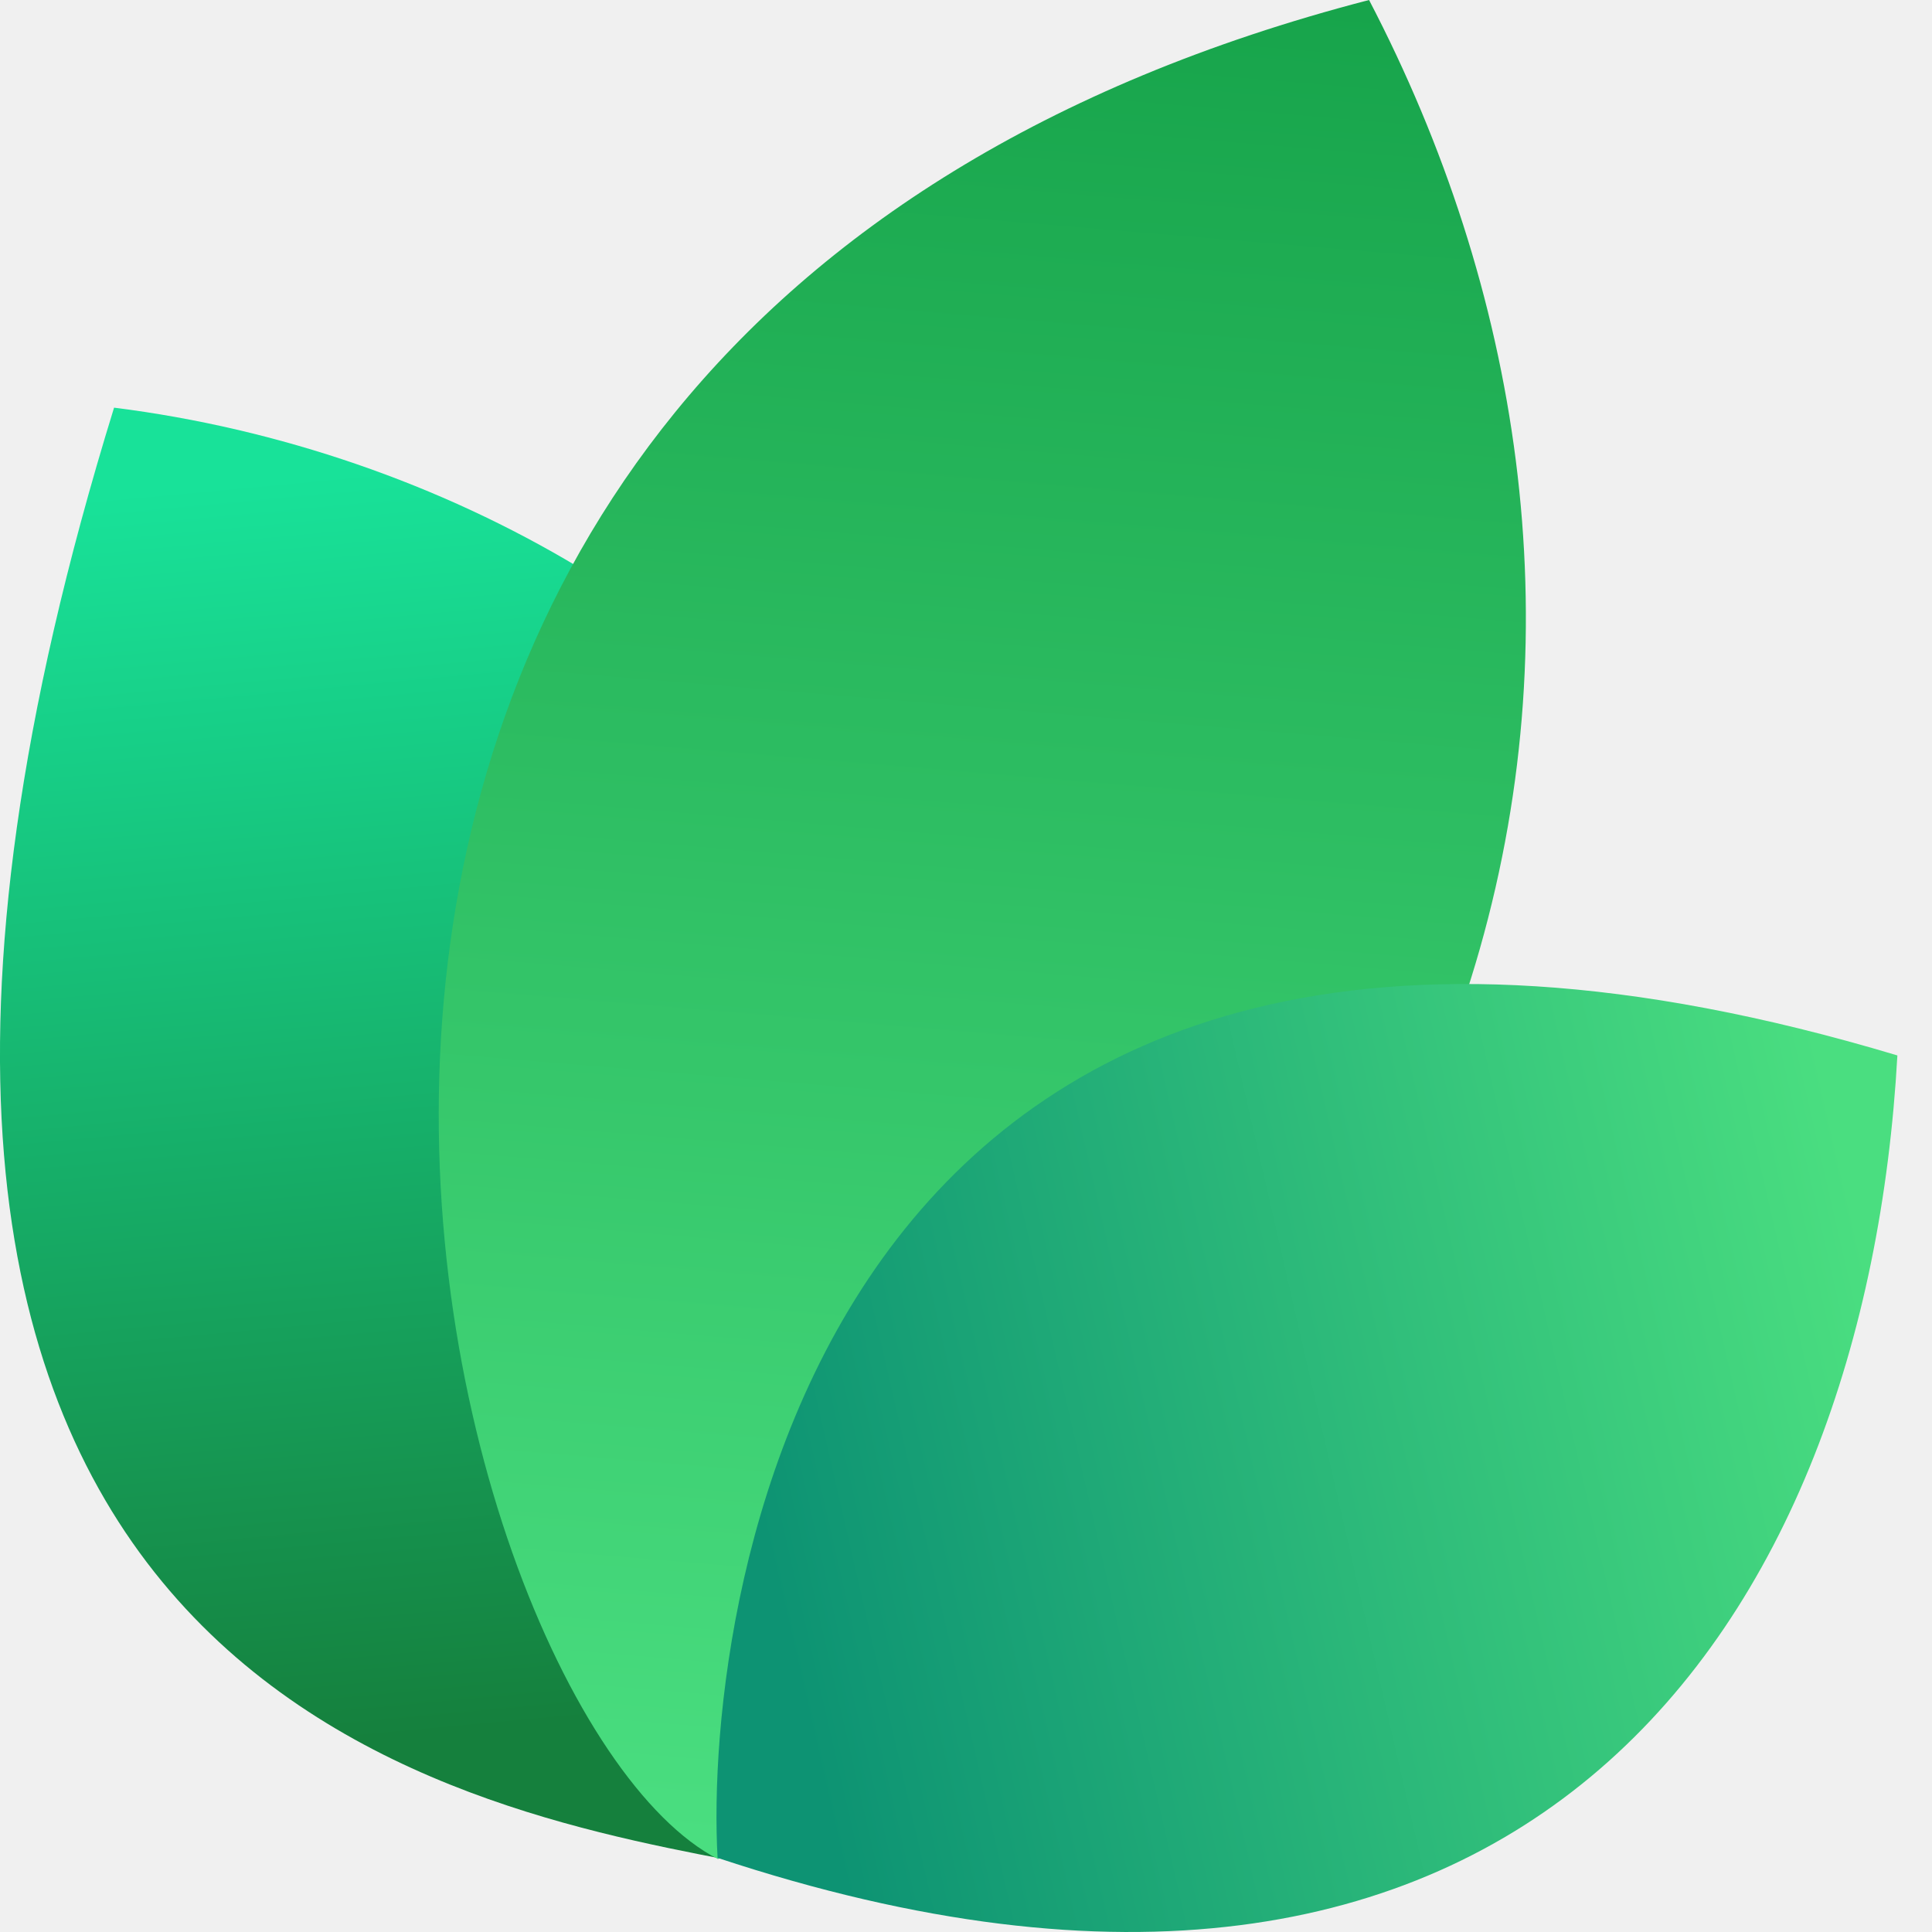
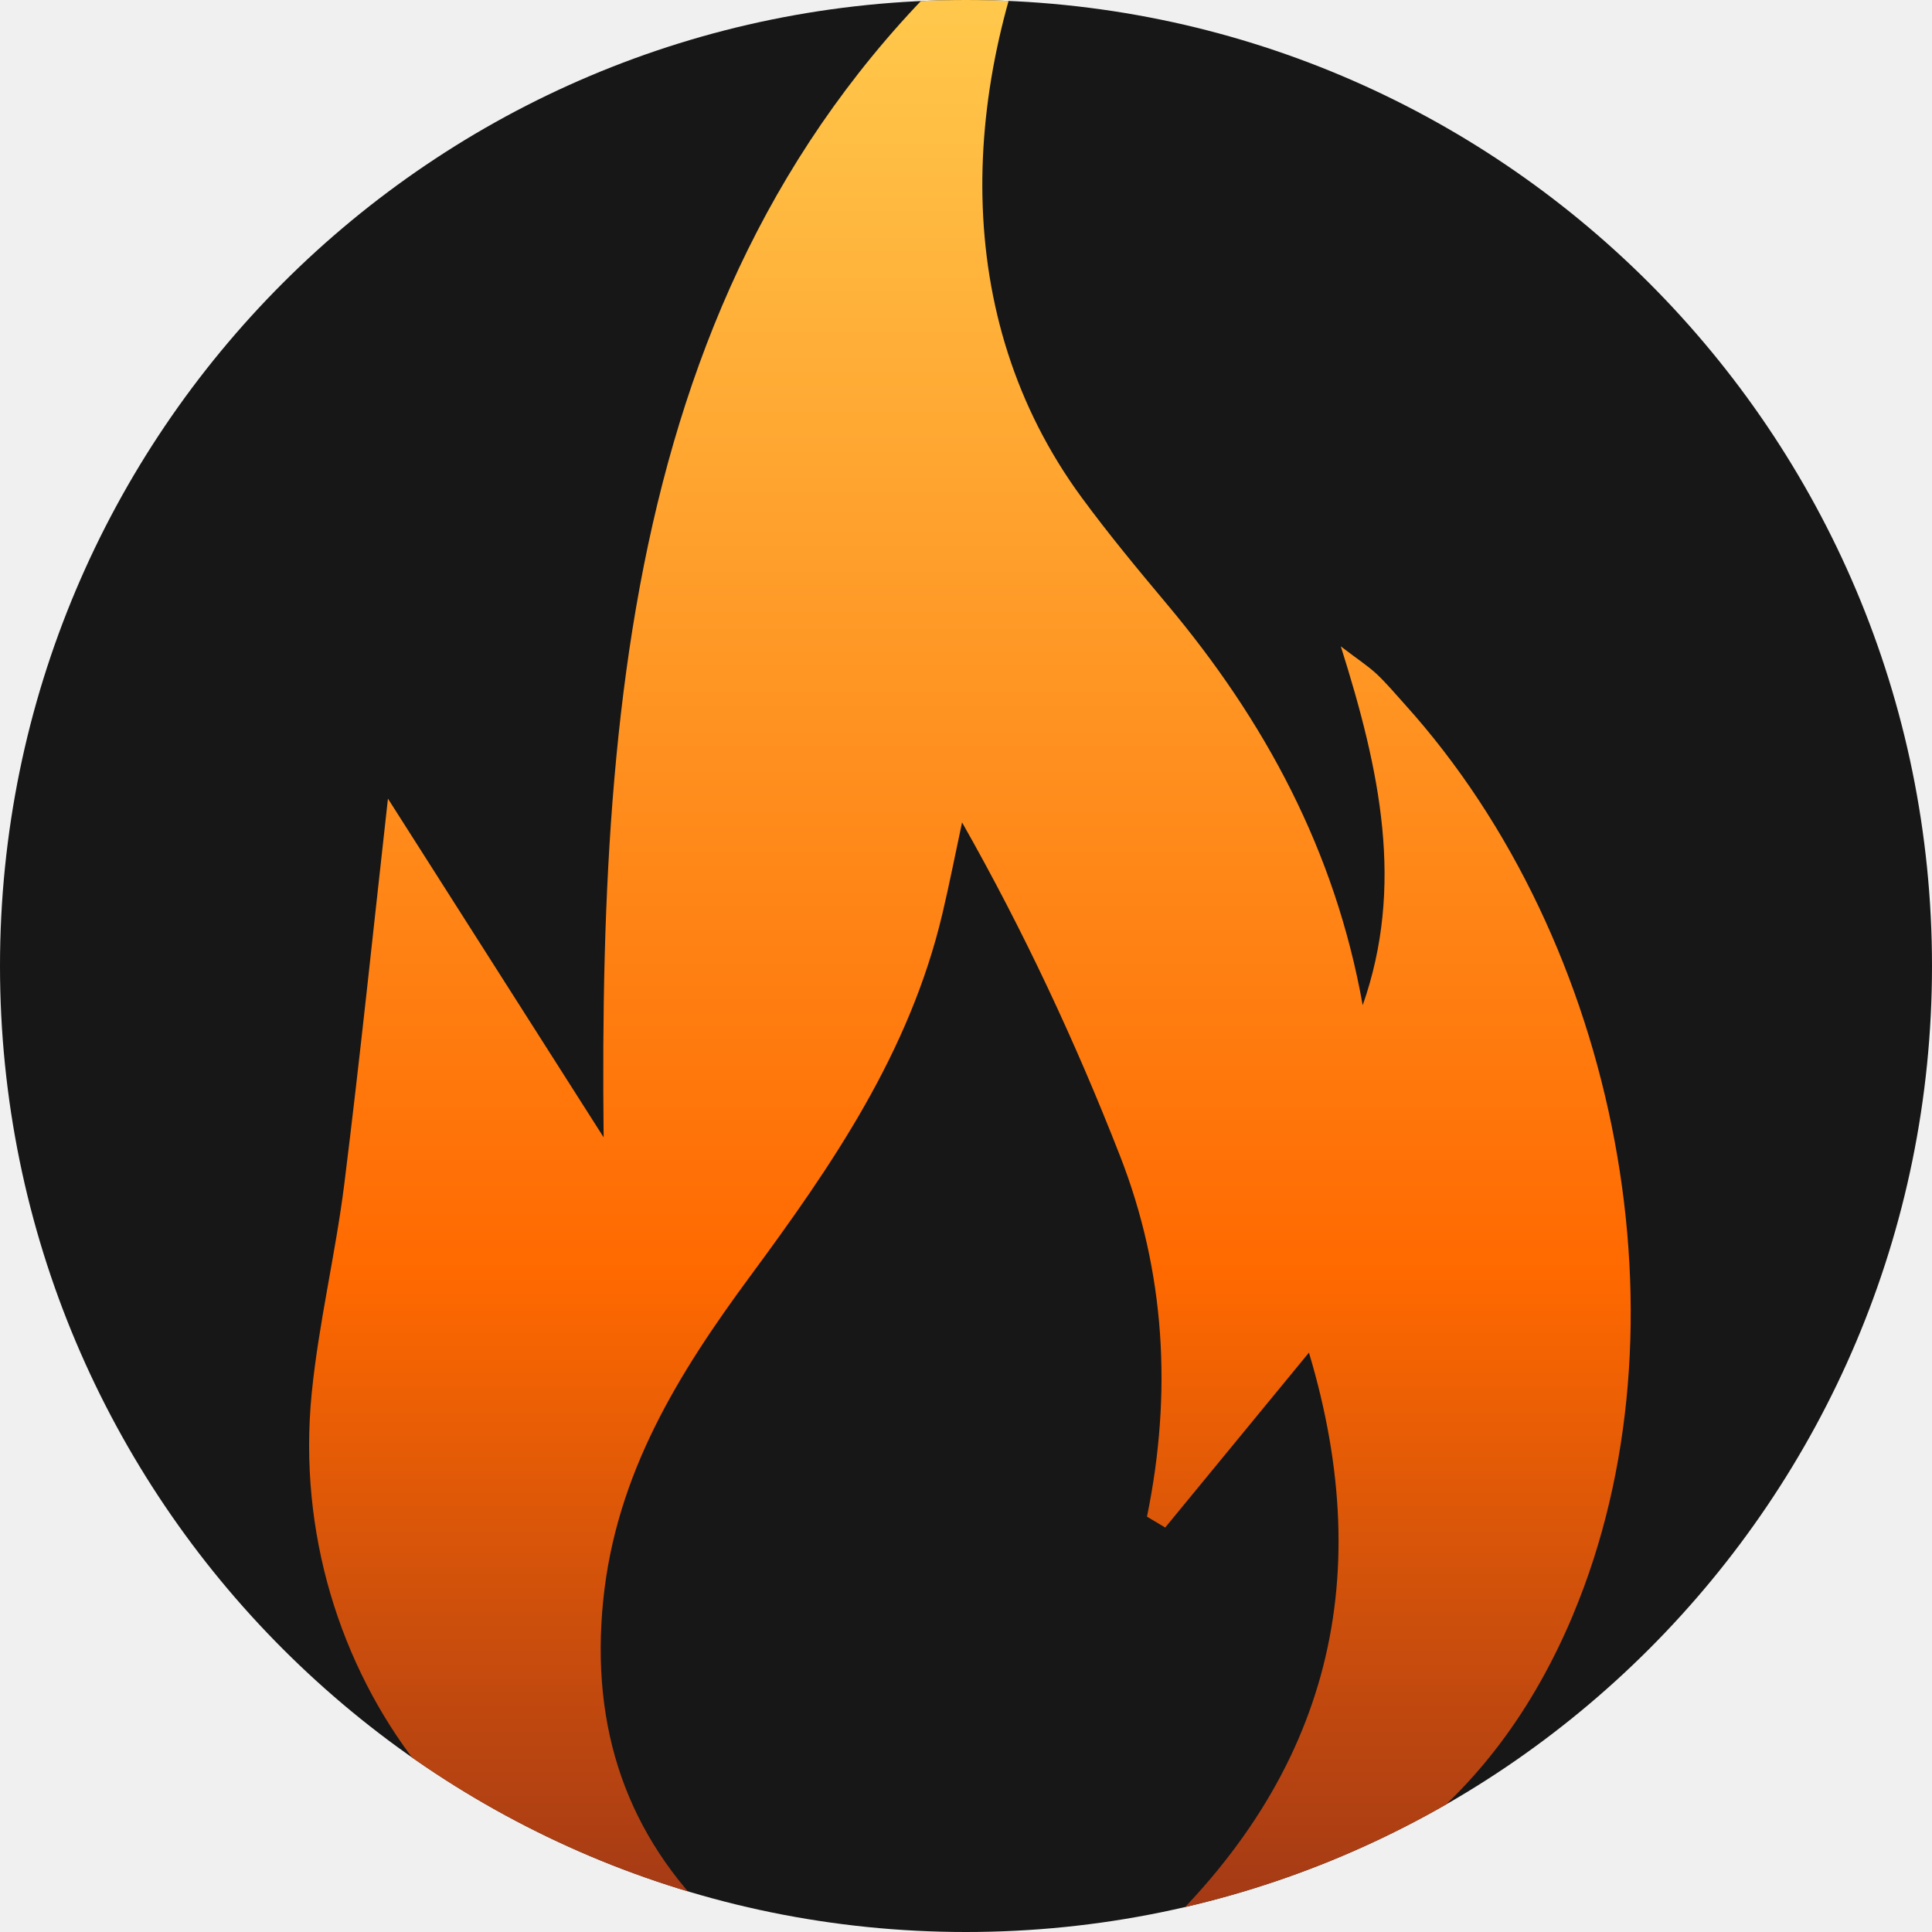
- <svg xmlns="http://www.w3.org/2000/svg" width="24" height="24" viewBox="0 0 24 24" fill="none">
-   <path d="M9.061 23.108C5.268 22.377 -3.391 20.627 1.417 5.064C9.634 6.099 16.973 14.064 9.061 23.108Z" fill="url(#paint0_linear_17557_2021)" />
-   <path d="M8.919 23.094C5.276 21.222 0.784 4.209 17.007 0C20.757 7.193 19.621 16.545 8.919 23.094Z" fill="url(#paint1_linear_17557_2021)" />
-   <path d="M8.914 23.079C8.735 19.882 10.159 9.085 23.57 13.111C23.181 20.123 18.984 26.418 8.914 23.079Z" fill="url(#paint2_linear_17557_2021)" />
+ <svg xmlns="http://www.w3.org/2000/svg" width="100" height="100" viewBox="0 0 100 100" fill="none">
+   <g clip-path="url(#clip0_100_46)">
+     <rect width="100" height="100" rx="50" fill="#171717" />
+     <path d="M81.438 83.543C77.249 93.548 69.704 99.003 58.978 101C68.73 92.272 71.331 81.965 67.751 70.01C65.26 73.042 62.786 76.051 60.311 79.064C59.996 78.878 59.684 78.688 59.368 78.502C60.684 72.091 60.307 65.796 57.969 59.82C55.67 53.937 53.003 48.222 49.796 42.567C49.459 44.136 49.151 45.715 48.783 47.275C47.081 54.494 43.054 60.329 38.829 66.055C35.144 71.05 31.889 76.254 31.223 82.828C30.551 89.476 32.451 95.025 37.118 99.499C37.469 99.838 38.04 99.922 38.259 100.391C24.822 99.643 14.719 86.482 16.132 72.136C16.492 68.496 17.365 64.917 17.821 61.282C18.641 54.712 19.321 48.12 20.08 41.337C23.642 46.927 27.301 52.675 31.244 58.868C30.968 33.565 33.451 9.939 54.407 -5.962C54.109 -6.092 54.705 -5.832 54.407 -5.962C49.733 4.317 49.073 16.342 55.991 25.756C57.39 27.659 58.895 29.475 60.408 31.28C65.44 37.279 69.103 44.001 70.533 52.033C72.696 45.868 71.445 39.925 69.401 33.458C70.309 34.15 70.818 34.479 71.257 34.888C71.774 35.375 72.235 35.928 72.713 36.457C83.856 48.807 87.632 68.742 81.434 83.543L81.438 83.543Z" fill="url(#paint0_linear_100_46)" />
+   </g>
  <defs>
-     <linearGradient id="paint0_linear_17557_2021" x1="3.776" y1="5.916" x2="5.232" y2="21.559" gradientUnits="userSpaceOnUse">
-       <stop stop-color="#18E299" />
-       <stop offset="1" stop-color="#15803D" />
+     <linearGradient id="paint0_linear_100_46" x1="50.203" y1="-6" x2="50.203" y2="101" gradientUnits="userSpaceOnUse">
+       <stop stop-color="#FFD153" />
+       <stop offset="0.672" stop-color="#FF6900" />
+       <stop offset="1" stop-color="#9D3617" />
    </linearGradient>
-     <linearGradient id="paint1_linear_17557_2021" x1="12.171" y1="-0.718" x2="10.19" y2="22.983" gradientUnits="userSpaceOnUse">
-       <stop stop-color="#16A34A" />
-       <stop offset="1" stop-color="#4ADE80" />
-     </linearGradient>
-     <linearGradient id="paint2_linear_17557_2021" x1="23.133" y1="15.353" x2="9.338" y2="18.52" gradientUnits="userSpaceOnUse">
-       <stop stop-color="#4ADE80" />
-       <stop offset="1" stop-color="#0D9373" />
-     </linearGradient>
+     <clipPath id="clip0_100_46">
+       <rect width="100" height="100" rx="50" fill="white" />
+     </clipPath>
  </defs>
</svg>
